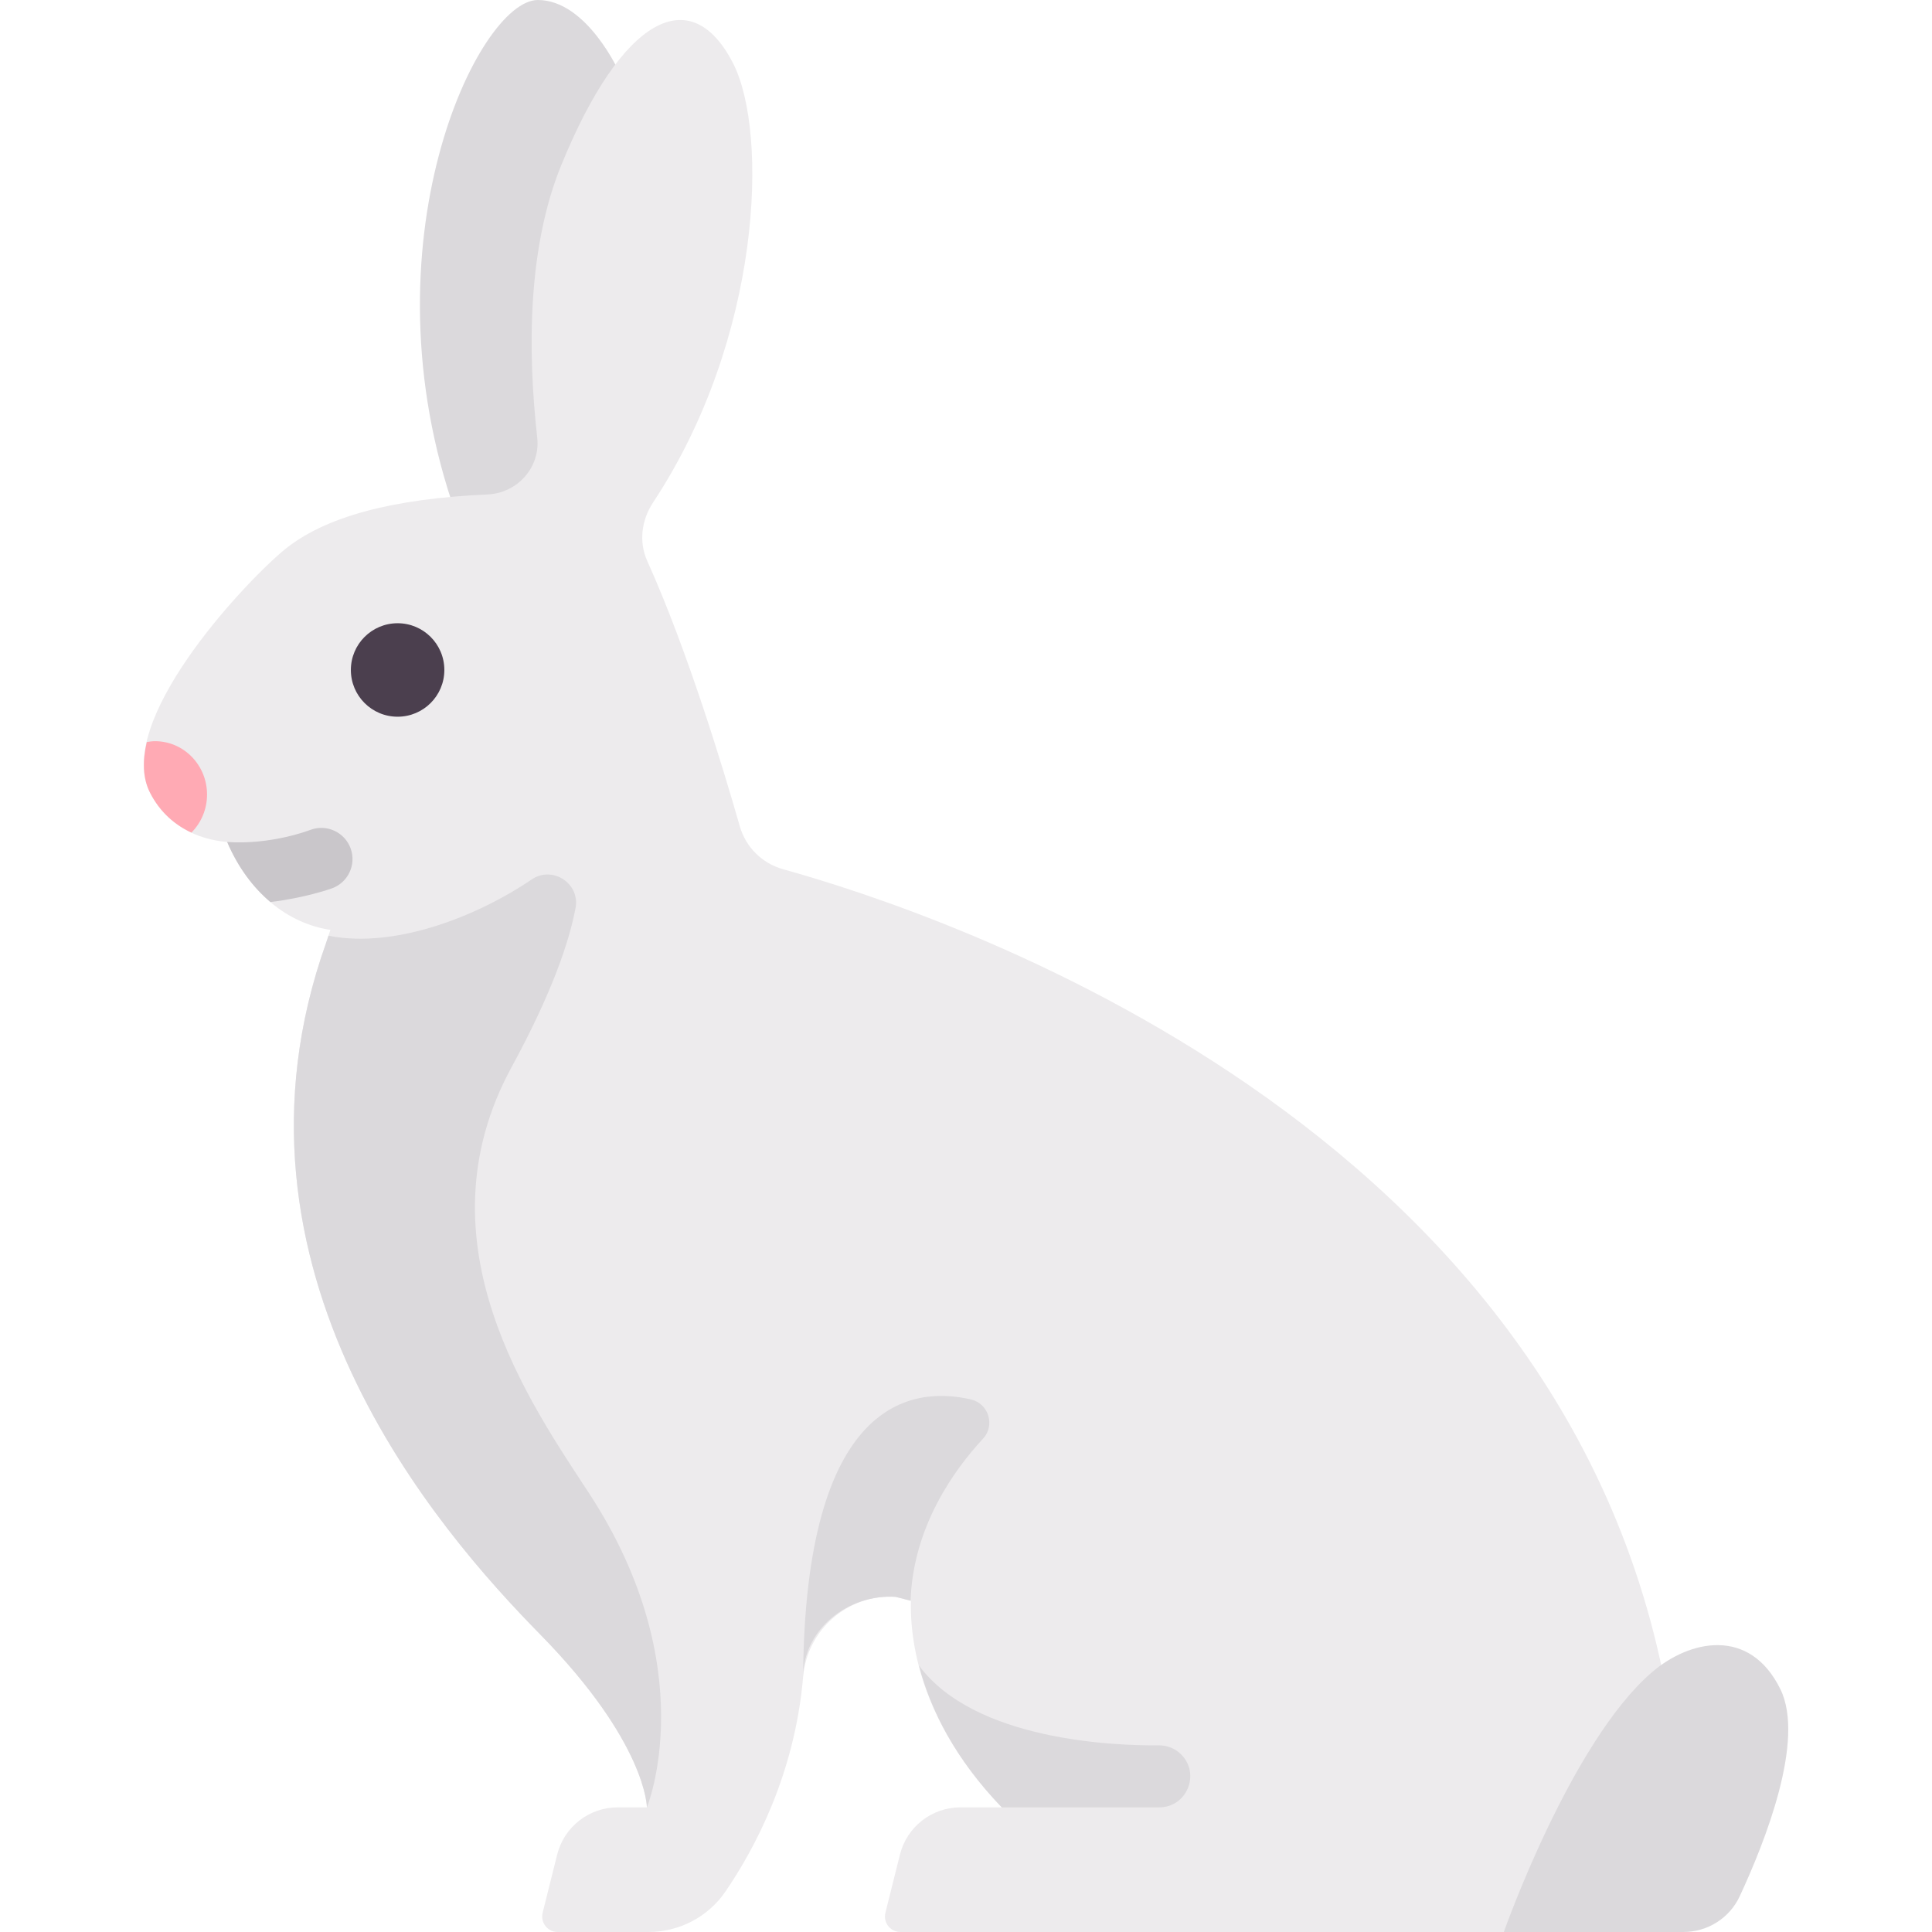
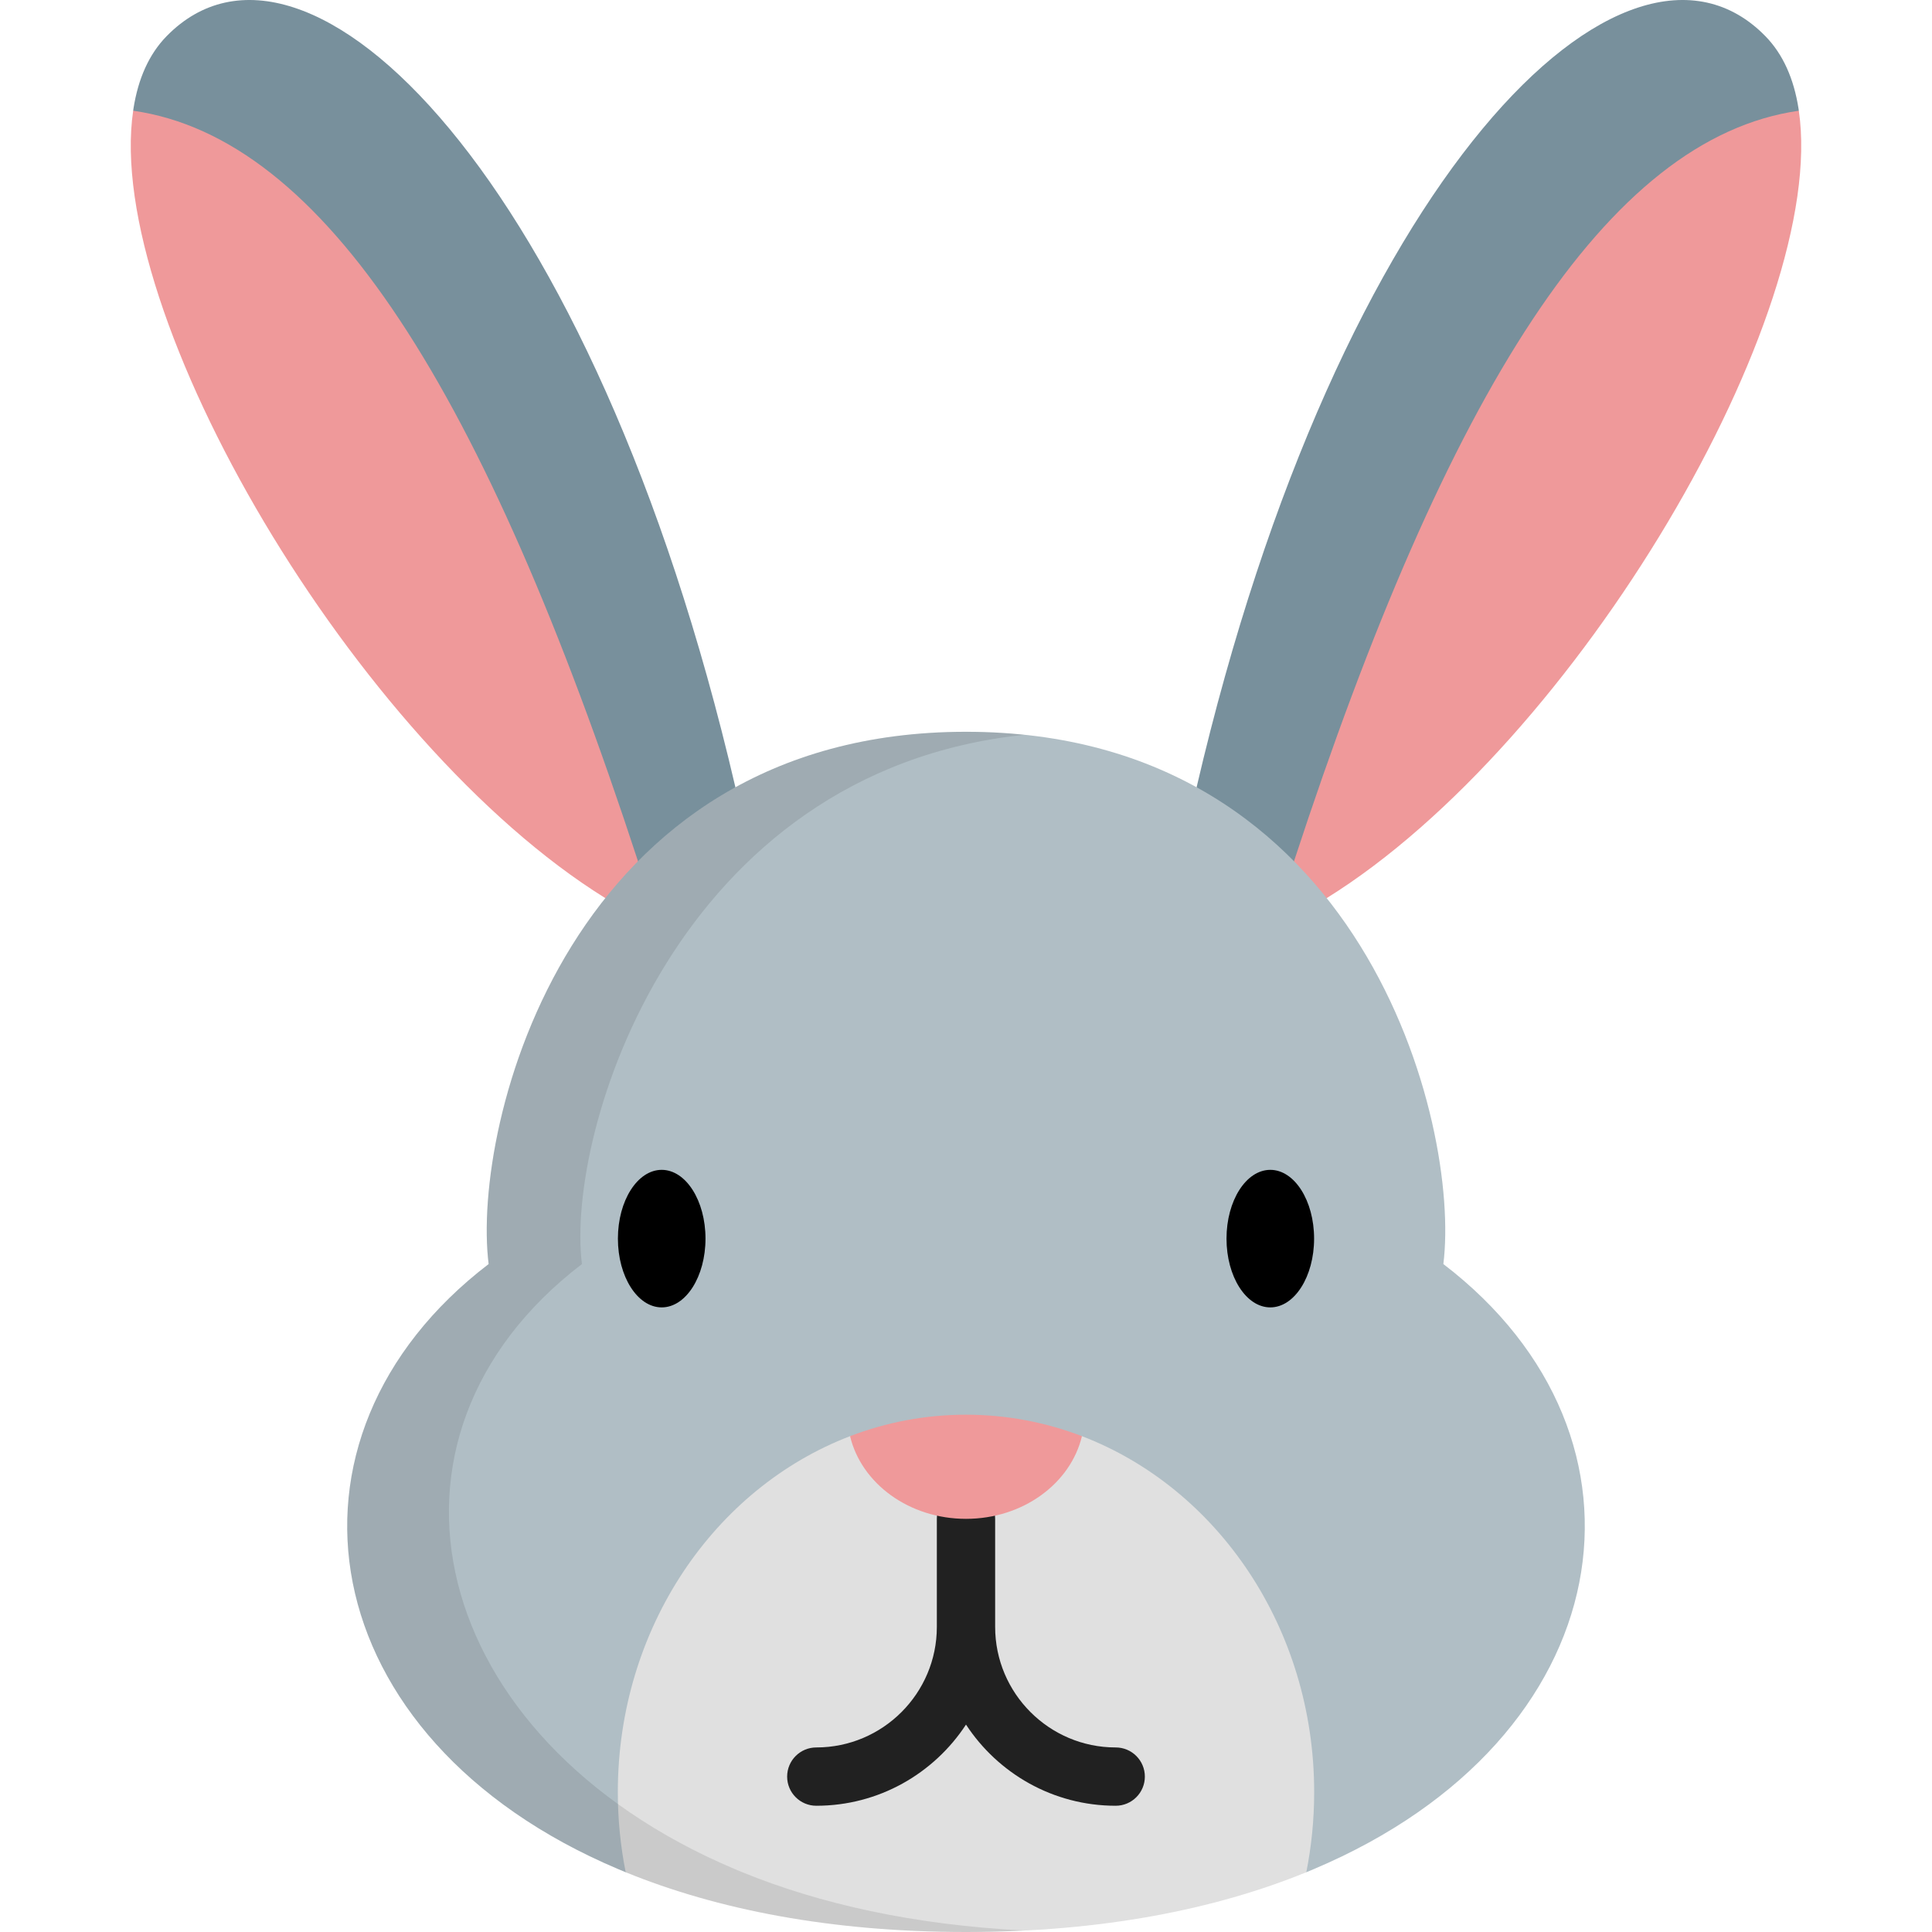
<svg xmlns="http://www.w3.org/2000/svg" version="1.1" id="Capa_1" x="0px" y="0px" viewBox="0 0 512 512" style="enable-background:new 0 0 512 512;" xml:space="preserve">
-   <path style="fill:#DBD9DC;" d="M120.845,136.258C95.54,64.743,126.697,0,142.53,0c13.075,0,21.67,19.355,21.67,19.355  L143.813,134.71L120.845,136.258z" />
-   <path style="fill:#EDEBED;" d="M207.54,230.357c-5.56-1.547-9.896-5.834-11.483-11.382c-4.367-15.267-13.9-46.764-24.522-70.289  c-2.298-5.089-1.529-10.881,1.549-15.54c28.769-43.549,30.636-97.952,21.184-116.385c-11.237-21.913-29.544-12.116-45.513,26.971  c-8.948,21.903-8.958,49.178-6.386,72.24c0.881,7.897-5.245,14.706-13.183,15.063c-24.775,1.113-43.315,5.76-54.269,15.03  c-11.183,9.462-44.592,45.43-35.168,63.985c4.426,8.715,12.537,12.402,20.451,13.09c5.811,13.613,16.253,21.645,27.357,23.285  l-1.113,3.382c-30.968,86.71,29.916,156.044,56.693,183.312c28.297,28.817,28.297,45.849,28.297,45.849h-7.75  c-7.579,0-14.185,5.158-16.023,12.51l-3.856,15.424c-0.647,2.589,1.311,5.098,3.98,5.098h24.044c8.173,0,15.815-3.983,20.428-10.73  c7.757-11.344,18.378-31.151,20.575-56.866c1.075-12.573,11.929-22.025,24.522-21.221l4.049,1.041  c-0.363,15.481,5.56,35.466,24.074,54.743h-10.955c-7.579,0-14.185,5.158-16.023,12.51l-3.856,15.424  c-0.647,2.589,1.311,5.098,3.98,5.098h187.512l16.516-57.806C417.878,297.29,248.4,241.725,207.54,230.357z" />
-   <circle style="fill:#4B3F4E;" cx="105.37" cy="177.55" r="12.387" />
-   <path style="fill:#DBD9DC;" d="M156.2,395.871c-15.484-23.742-45.935-66.581-20.645-113.032  c10.655-19.571,15.257-33.091,16.976-42.235c1.223-6.511-6.158-11.281-11.626-7.54c-13.136,8.985-35.48,18.547-53.857,14.91  l-0.603,1.833c-30.968,86.71,29.916,156.044,56.693,183.312c28.297,28.817,28.297,45.849,28.297,45.849  S186.542,442.395,156.2,395.871z" />
-   <path style="fill:#C9C6CA;" d="M92.932,224.863c-1.556-4.294-6.298-6.516-10.565-4.976c-0.169,0.057-10.342,4.058-22.167,3.253  c0.377,0.046-0.377-0.033,0,0c2.856,6.689,6.837,12.013,11.458,15.91c9.076-1.095,15.7-3.408,16.29-3.622  C92.246,233.887,94.472,229.153,92.932,224.863z" />
-   <path style="fill:#FFAAB4;" d="M39.75,210.05c2.628,5.174,6.568,8.542,10.981,10.596c2.548-2.566,4.137-6.131,4.137-10.083  c0-7.81-6.172-14.141-13.787-14.141c-0.746,0-1.465,0.108-2.179,0.225C37.756,201.595,37.798,206.206,39.75,210.05z" />
-   <g>
-     <path style="fill:#DBD9DC;" d="M237.354,423.183l3.962,1.019c0.634-19.668,11.671-34.827,19.192-42.931   c3.27-3.523,1.501-9.311-3.181-10.399c-15.651-3.638-44.019-0.043-44.495,73.532C212.914,431.786,224.761,422.379,237.354,423.183z   " />
-     <path style="fill:#DBD9DC;" d="M313.014,464.943L313.014,464.943c-1.566-1.566-3.668-2.424-5.883-2.404   c-11.454,0.103-48.811-1.155-63.595-21.153c3.061,11.845,9.717,24.855,21.941,37.583h41.727   C314.524,478.968,318.189,470.118,313.014,464.943z" />
-     <path style="fill:#DBD9DC;" d="M471.821,447.656c-8.137-16.576-24.086-13.075-34.065-4.473C416.224,461.745,398.53,512,398.53,512   h47.57c6.404,0,12.236-3.656,14.939-9.461C467.72,488.19,478.454,461.169,471.821,447.656z" />
-   </g>
+   <path style="fill:#EF999A;" d="M175.36,187.235L128.167,75.924l-72.8-55.63l-20.075,9.047  c-7.881,53.75,58.744,167.443,125.129,208.675l8.657,2.015l9.91-11.64L175.36,187.235z" />
+   <path style="fill:#78909C;" d="M35.293,29.343c50.772,7.273,93.011,74.321,133.785,198.901v11.787l25.812,6.009v-37.402  C157.097,46.384,80.913-28.049,44.134,9.605c-4.682,4.793-7.52,11.303-8.754,19.109L35.293,29.343z" />
+   <path style="fill:#EF999A;" d="M336.639,187.235l47.194-111.311l72.8-55.63l20.075,9.047  c7.881,53.75-58.744,167.443-125.129,208.675l-8.657,2.015l-9.91-11.64L336.639,187.235z" />
+   <path style="fill:#78909C;" d="M476.707,29.343c-50.772,7.273-93.011,74.321-133.785,198.901v11.787l-25.812,6.009v-37.402  C354.902,46.384,431.086-28.049,467.865,9.605c4.682,4.793,7.52,11.303,8.754,19.109L476.707,29.343z" />
+   <path style="fill:#B0BEC5;" d="M382.505,334.987C387.115,298.11,361.301,193.93,256,193.93S124.885,298.11,129.494,334.987  C69.283,381.031,82.26,460.806,163.75,495.301l2.062,0.858h180.374l2.061-0.858C429.74,460.806,442.717,381.031,382.505,334.987z" />
+   <ellipse cx="175.357" cy="328.247" rx="11.606" ry="18.224" />
+   <ellipse cx="336.643" cy="328.247" rx="11.606" ry="18.224" />
+   <path style="fill:#E0E0E0;" d="M286.723,380.598h-61.446c-35.853,13.725-61.547,50.786-61.547,94.359  c0,7.276,0.723,14.368,2.083,21.203C190.036,506.046,220.124,512,256,512s65.964-5.952,90.187-15.84  c1.361-6.835,2.083-13.927,2.083-21.203C348.27,431.383,322.576,394.322,286.723,380.598z" />
+   <path style="opacity:0.1;enable-background:new    ;" d="M196.718,496.16l-2.062-0.858  c-81.491-34.495-100.649-114.27-40.438-160.314c-4.375-35.001,24.848-130.616,117.235-140.257  c-4.953-0.516-10.095-0.799-15.453-0.799c-105.301,0-131.115,104.179-126.506,141.056C69.283,381.031,82.26,460.806,163.75,495.301  l2.062,0.858C190.036,506.046,220.124,512,256,512c5.282,0,10.422-0.144,15.453-0.396  C242.313,510.147,217.375,504.591,196.718,496.16z" />
+   <path style="fill:#212121;" d="M295.673,463.091c-17.616,0-31.948-14.332-31.948-31.948v-28.634c0-4.267-3.459-7.726-7.726-7.726  c-4.267,0-7.726,3.459-7.726,7.726v28.634c0,17.616-14.332,31.948-31.947,31.948c-4.267,0-7.726,3.459-7.726,7.726  c0,4.267,3.459,7.726,7.726,7.726c16.587,0,31.201-8.57,39.673-21.508c8.472,12.938,23.087,21.508,39.674,21.508  c4.267,0,7.726-3.459,7.726-7.726C303.4,466.55,299.941,463.091,295.673,463.091z" />
+   <path style="fill:#EF999A;" d="M256,374.91c-10.773,0-21.111,2.009-30.723,5.688c2.982,12.514,15.603,21.911,30.723,21.911  s27.741-9.398,30.723-21.911C277.111,376.918,266.773,374.91,256,374.91z" />
  <g>
</g>
  <g>
</g>
  <g>
</g>
  <g>
</g>
  <g>
</g>
  <g>
</g>
  <g>
</g>
  <g>
</g>
  <g>
</g>
  <g>
</g>
  <g>
</g>
  <g>
</g>
  <g>
</g>
  <g>
</g>
  <g>
</g>
</svg>
